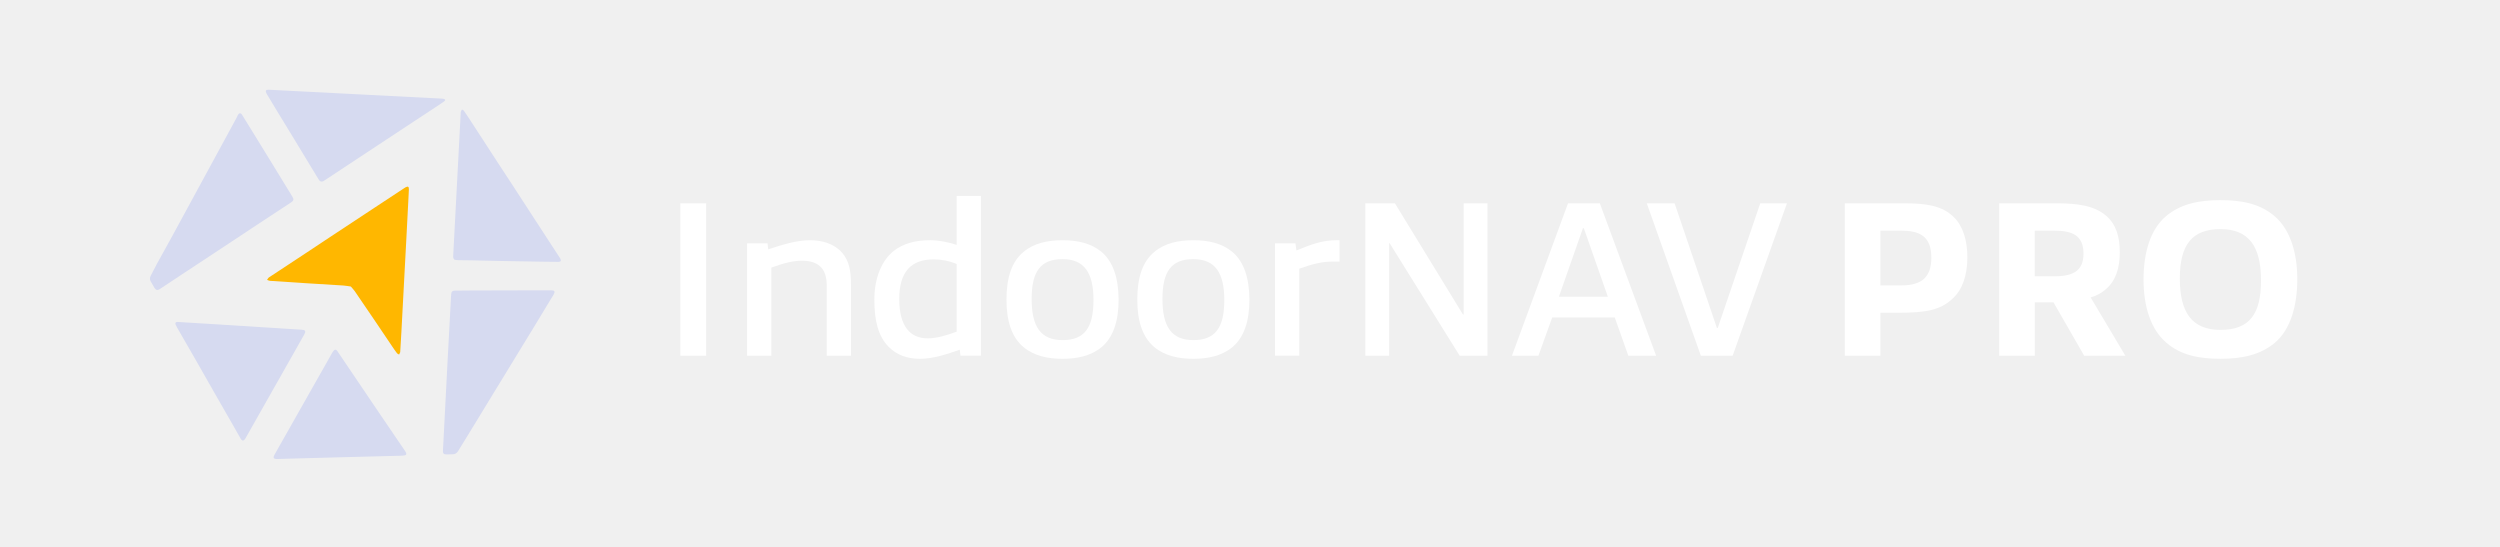
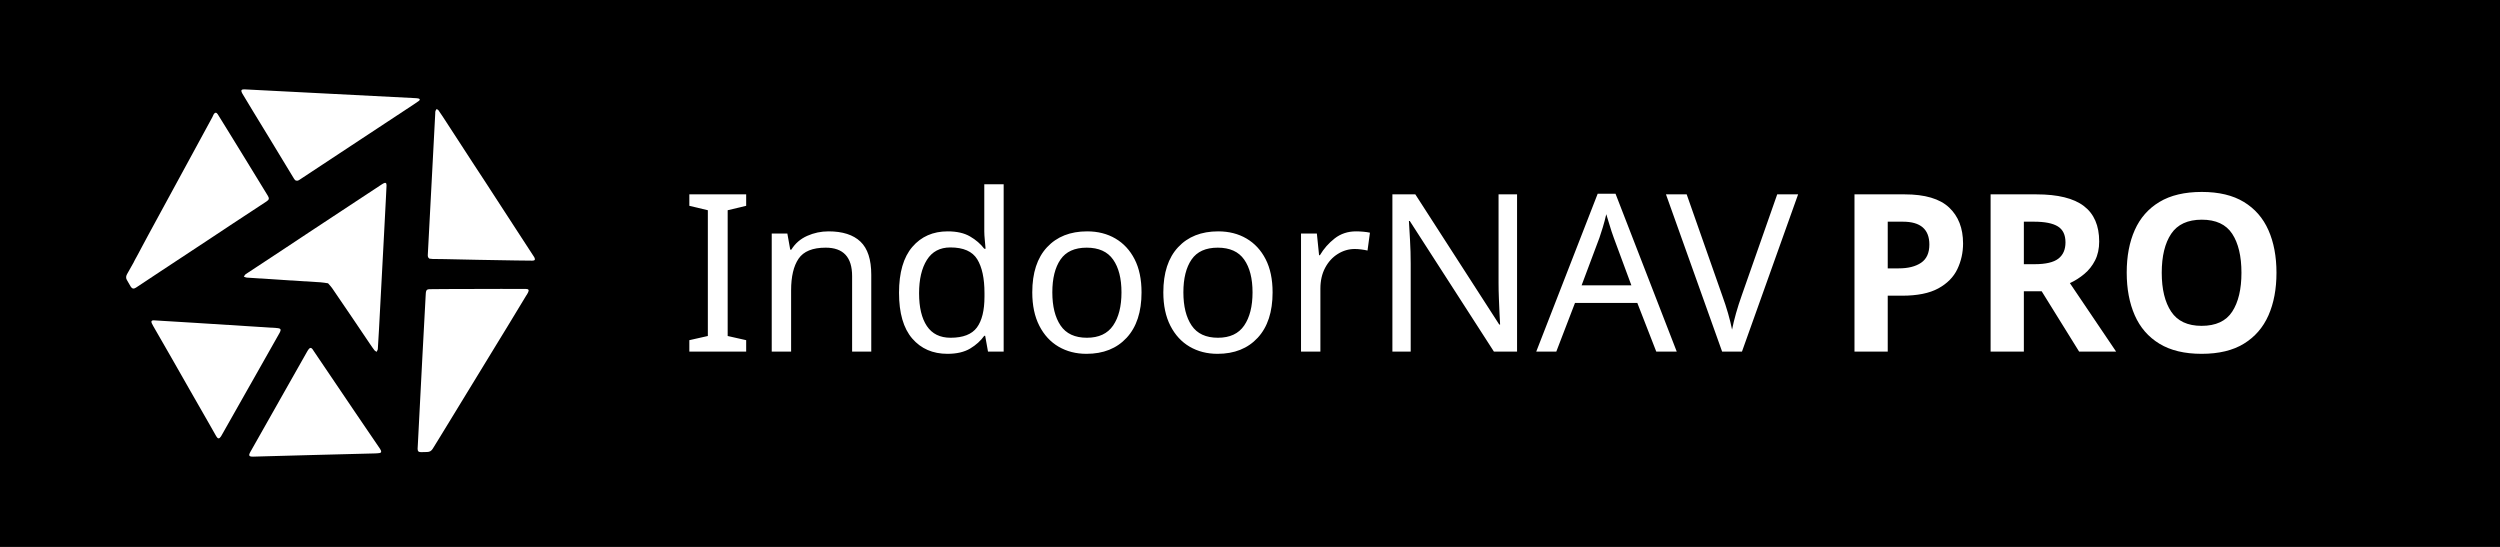
- <svg xmlns="http://www.w3.org/2000/svg" id="d" data-name="logos" viewBox="0 0 1385 303">
+ <svg xmlns="http://www.w3.org/2000/svg" id="e" data-name="Text" viewBox="0 0 1385 303">
+   <rect width="1385" height="303" />
  <g>
-     <path d="M87.01,146.02c2.85-5.04,5.73-10.43,8.55-15.48,1.85-3.32,3.64-6.68,5.45-10.02,2.12-3.89,4.24-7.78,6.35-11.68,1.85-3.4,3.7-6.81,5.55-10.21,2.08-3.83,4.17-7.66,6.25-11.49,1.87-3.43,3.73-6.87,5.6-10.3,2.1-3.86,4.21-7.72,6.3-11.59.28-.52.46-1.1.76-1.61.66-1.13,1.55-1.19,2.25-.09,2.02,3.22,4.01,6.47,6,9.7,3.09,5.02,6.19,10.04,9.27,15.07,3.56,5.8,7.1,11.61,10.66,17.41.66,1.07,1.32,2.14,1.97,3.21.89,1.49.78,2.21-.67,3.17-6.32,4.17-12.66,8.31-18.99,12.48-4.75,3.13-9.48,6.3-14.23,9.43-8.71,5.75-17.43,11.49-26.14,17.24-4.49,2.96-8.96,5.93-13.44,8.9-1.2.79-2.15.61-2.91-.64-.74-1.22-1.44-2.47-2.15-3.72-.62-1.09-.42-2.17.14-3.19" style="fill: #d6daf0;" />
-     <path d="M306.02,164.3c-3.5,5.79-7,11.58-10.51,17.36-2.01,3.31-4.05,6.6-6.06,9.9-3.42,5.59-6.83,11.19-10.24,16.79-2.05,3.36-4.11,6.72-6.17,10.08-3.36,5.5-6.72,11.01-10.08,16.52-2.05,3.36-4.11,6.72-6.17,10.08-.98,1.6-1.98,3.2-2.97,4.81-.71,1.15-1.66,1.84-3.08,1.83-1.19,0-2.37.12-3.56.08-1.36-.04-1.8-.53-1.8-1.88,0-.8.09-1.6.13-2.4.84-16.35,1.68-32.7,2.53-49.05.6-11.43,1.23-22.87,1.84-34.3.02-.42.03-.84.09-1.25.17-1.34.61-1.82,1.94-1.86,2.93-.07,5.86-.07,8.79-.08,10.29-.03,20.58-.06,30.88-.08,4.67,0,9.35,0,14.02.01,1.63,0,1.99.64,1.22,2.1-.24.46-.51.91-.77,1.37-.01,0-.02-.01-.03-.02Z" style="fill: #d6daf0;" />
-     <path d="M194.35,158.73c-1.42-.19-2.81-.47-4.2-.56-6.85-.45-13.71-.84-20.57-1.27-6.68-.42-13.36-.85-20.04-1.32-.54-.04-1.06-.34-1.59-.53.35-.47.61-1.08,1.07-1.38,6.76-4.49,13.55-8.92,20.32-13.39,4.76-3.14,9.49-6.3,14.24-9.44,8.55-5.65,17.12-11.29,25.67-16.93,4.81-3.17,9.63-6.34,14.44-9.51.32-.21.63-.42.96-.61,1.35-.74,1.92-.43,1.87,1.14-.06,2.24-.21,4.48-.33,6.72-.35,6.69-.69,13.38-1.04,20.07-.92,17.48-1.85,34.96-2.79,52.44-.19,3.52-.41,7.03-.62,10.54,0,.14.02.29-.03.41-.19.45-.4.89-.6,1.33-.41-.26-.92-.43-1.2-.79-.89-1.14-1.7-2.35-2.51-3.55-3.13-4.63-6.25-9.28-9.38-13.91-3.79-5.6-7.59-11.2-11.42-16.78-.64-.93-1.45-1.73-2.25-2.68Z" style="fill: #ffb700;" />
-     <path d="M251.93,143.97c-.75-.54-.9-1.25-.87-2.01.88-16.8,1.77-33.6,2.65-50.4.5-9.51,1-19.03,1.5-28.54.02-.42-.02-.86.11-1.25.13-.39.43-.73.65-1.1.34.21.78.34.99.64.92,1.27,1.78,2.58,2.64,3.9,2.84,4.35,5.67,8.71,8.5,13.06,2.54,3.92,5.08,7.84,7.63,11.75,2.5,3.82,5.02,7.63,7.51,11.46,2,3.07,3.99,6.14,5.98,9.21,2.11,3.25,4.22,6.49,6.33,9.73,2.58,3.98,5.17,7.95,7.75,11.92,2.24,3.45,4.49,6.89,6.74,10.34.11.18.25.34.34.52.64,1.29.36,1.86-1.09,1.87-3.03.02-6.07-.05-9.1-.1-7.08-.12-14.15-.23-21.23-.36-6.13-.12-12.27-.27-18.4-.39-2.27-.05-4.53-.04-6.8-.08-.61-.01-1.23-.12-1.84-.19Z" style="fill: #d6daf0;" />
-     <path d="M177.25,100.34c-.17-.21-.49-.54-.72-.92-4.49-7.39-8.97-14.8-13.46-22.19-3.1-5.1-6.22-10.18-9.32-15.28-1.96-3.22-3.9-6.45-5.84-9.68-.13-.21-.24-.43-.35-.65-.65-1.32-.3-1.91,1.15-1.91.45,0,.91.04,1.36.06,31.24,1.6,62.48,3.21,93.72,4.81.7.04,1.41.05,2.08.21.86.21.98.78.27,1.31-.97.74-2,1.4-3.02,2.08-5.21,3.44-10.43,6.87-15.65,10.31-8.6,5.67-17.19,11.33-25.79,17.01-7.34,4.84-14.68,9.69-22.02,14.54-.68.45-1.39.85-2.41.3Z" style="fill: #d6daf0;" />
-     <path d="M152.26,214.08c-5.28,9.33-10.55,18.65-15.83,27.98-.17.3-.34.61-.52.91-.96,1.5-1.77,1.48-2.66-.08-1.28-2.24-2.54-4.49-3.82-6.73-3.52-6.15-7.05-12.28-10.56-18.43-3.48-6.09-6.93-12.19-10.41-18.27-3.41-5.96-6.85-11.91-10.28-17.87-.31-.54-.62-1.1-.86-1.67-.43-1.02-.08-1.57,1.01-1.57.8,0,1.6.1,2.4.15,6.76.41,13.52.82,20.27,1.24,10.76.67,21.52,1.36,32.29,2.04,4.49.28,8.98.58,13.48.86,2.57.16,2.89.72,1.59,3.01-5.36,9.48-10.72,18.96-16.09,28.44Z" style="fill: #d6daf0;" />
-     <path d="M168.14,223.53c5.22-9.23,10.45-18.47,15.68-27.7.29-.51.6-1.03.97-1.48.72-.87,1.33-.85,2.04.04.32.41.57.87.87,1.31,7.8,11.54,15.59,23.08,23.4,34.6,4.44,6.56,8.91,13.1,13.37,19.65.19.29.36.6.49.92.3.73.08,1.27-.72,1.4-.82.13-1.66.18-2.5.21-11.65.3-23.29.59-34.94.9-8.79.23-17.57.47-26.36.71-2.23.06-4.46.17-6.69.2-2.34.03-2.68-.6-1.5-2.69,5.29-9.36,10.59-18.71,15.88-28.07Z" style="fill: #d6daf0;" />
+     <path d="M74.51,144.39c2.84-5.01,4.99-9.47,7.8-14.5,1.84-3.3,3.62-6.64,5.42-9.97,2.11-3.87,4.21-7.74,6.32-11.62,1.84-3.38,3.68-6.77,5.52-10.15,2.07-3.81,4.15-7.62,6.22-11.43,1.86-3.41,3.71-6.83,5.57-10.25,2.09-3.84,4.18-7.68,6.27-11.53.28-.52.46-1.09.75-1.6.66-1.13,1.54-1.18,2.23-.08,2.01,3.2,3.98,6.43,5.97,9.65,3.08,5,6.15,9.99,9.22,14.99,3.54,5.77,7.07,11.55,10.6,17.32.65,1.07,1.32,2.12,1.96,3.2.89,1.48.77,2.2-.67,3.15-6.29,4.15-12.6,8.27-18.89,12.42-4.73,3.11-9.43,6.26-14.15,9.38-8.66,5.72-17.34,11.43-26,17.15-4.46,2.95-8.92,5.9-13.37,8.86-1.19.79-2.14.6-2.89-.64-.74-1.21-1.43-2.46-2.14-3.7-.62-1.09-.42-2.16.14-3.18,1.24-2.25,2.52-4.47,3.78-6.71-.12-.07.46-.69.34-.76Z" style="fill: #fff;" />
+     <path d="M291.68,163.49c-3.49,5.76-6.97,11.52-10.46,17.27-2,3.29-4.02,6.56-6.03,9.85-3.4,5.57-6.79,11.13-10.19,16.7-2.04,3.35-4.09,6.69-6.13,10.03-3.35,5.48-6.69,10.95-10.03,16.43-2.04,3.34-4.09,6.69-6.14,10.03-.98,1.6-1.97,3.19-2.95,4.78-.7,1.14-1.66,1.83-3.06,1.82-1.18,0-2.36.12-3.54.08-1.36-.04-1.79-.53-1.79-1.87,0-.8.08-1.59.13-2.39.84-16.26,1.67-32.53,2.52-48.79.59-11.37,1.22-22.75,1.83-34.12.02-.42.03-.83.09-1.25.17-1.33.6-1.81,1.93-1.85,2.91-.07,5.83-.07,8.74-.08,10.24-.03,20.48-.06,30.72-.08,4.65,0,9.3,0,13.95.01,1.62,0,1.98.64,1.22,2.09-.24.46-.51.91-.77,1.36-.01,0-.02-.01-.03-.02Z" style="fill: #fff;" />
+     <path d="M181.76,156.95c-1.43-.2-2.82-.47-4.23-.56-6.89-.45-13.79-.84-20.69-1.28-6.72-.42-13.44-.86-20.16-1.32-.54-.04-1.06-.35-1.6-.53.35-.47.61-1.08,1.07-1.39,6.8-4.51,13.63-8.98,20.44-13.47,4.78-3.15,9.55-6.34,14.33-9.5,8.61-5.68,17.22-11.36,25.83-17.03,4.84-3.19,9.68-6.38,14.53-9.57.32-.21.64-.43.97-.61,1.36-.75,1.93-.43,1.89,1.15-.06,2.26-.21,4.51-.33,6.76-.35,6.73-.69,13.46-1.05,20.19-.93,17.58-1.86,35.16-2.8,52.75-.19,3.54-.42,7.07-.63,10.61,0,.14.02.29-.03.41-.19.45-.4.89-.61,1.34-.41-.26-.93-.44-1.21-.8-.89-1.15-1.71-2.36-2.53-3.57-3.15-4.66-6.28-9.33-9.44-13.99-3.82-5.64-7.64-11.27-11.49-16.88-.64-.93-1.45-1.74-2.27-2.7Z" style="fill: #fff;" />
+     <path d="M237.86,143.27c-.75-.53-.9-1.24-.86-2,.88-16.71,1.76-33.42,2.64-50.14.5-9.46,1-18.93,1.49-28.39.02-.42-.02-.85.11-1.24.13-.39.42-.73.65-1.09.34.21.77.34.99.64.91,1.27,1.77,2.57,2.62,3.88,2.82,4.33,5.64,8.66,8.46,13,2.53,3.9,5.05,7.8,7.59,11.69,2.48,3.8,4.99,7.59,7.47,11.4,1.99,3.05,3.96,6.11,5.95,9.17,2.1,3.23,4.19,6.46,6.29,9.68,2.57,3.95,5.14,7.91,7.71,11.86,2.23,3.43,4.47,6.86,6.7,10.29.11.17.25.34.34.52.63,1.29.35,1.85-1.09,1.86-3.02.02-6.03-.05-9.05-.1-7.04-.11-14.08-.23-21.12-.36-6.1-.12-12.2-.27-18.31-.39-2.25-.05-4.51-.04-6.76-.08-.61-.01-1.22-.12-1.83-.19Z" style="fill: #fff;" />
+     <path d="M163.57,99.86c-.17-.21-.49-.53-.72-.91-4.47-7.36-8.92-14.72-13.39-22.08-3.08-5.07-6.19-10.13-9.27-15.2-1.95-3.2-3.88-6.42-5.81-9.63-.13-.21-.24-.42-.35-.64-.65-1.32-.3-1.9,1.15-1.9.45,0,.9.04,1.35.06,31.08,1.59,62.16,3.19,93.23,4.79.69.04,1.4.05,2.07.21.86.21.97.77.27,1.3-.97.73-1.99,1.4-3,2.07-5.19,3.42-10.38,6.84-15.57,10.26-8.55,5.64-17.1,11.28-25.66,16.92-7.3,4.82-14.6,9.64-21.91,14.46-.68.45-1.38.84-2.4.29Z" style="fill: #fff;" />
+     <path d="M138.71,213.01c-5.25,9.28-10.5,18.56-15.75,27.84-.17.3-.33.61-.52.9-.96,1.5-1.76,1.48-2.65-.08-1.27-2.23-2.53-4.47-3.8-6.7-3.5-6.11-7.01-12.22-10.5-18.34-3.46-6.06-6.89-12.13-10.36-18.18-3.4-5.93-6.82-11.85-10.22-17.78-.31-.54-.62-1.09-.86-1.66-.43-1.01-.08-1.56,1-1.56.8,0,1.59.1,2.39.15,6.72.41,13.45.81,20.17,1.23,10.71.67,21.41,1.35,32.12,2.03,4.47.28,8.94.58,13.41.86,2.56.16,2.87.72,1.58,3-5.33,9.43-10.67,18.86-16,28.29Z" style="fill: #fff;" />
+     <path d="M154.51,222.41c5.2-9.19,10.39-18.37,15.6-27.56.29-.51.6-1.02.97-1.48.71-.87,1.33-.85,2.03.04.32.41.57.87.86,1.3,7.76,11.48,15.51,22.96,23.28,34.42,4.42,6.52,8.87,13.03,13.3,19.54.19.28.36.6.49.92.3.73.08,1.27-.71,1.39-.82.13-1.65.18-2.48.21-11.58.3-23.17.59-34.75.89-8.74.23-17.48.47-26.22.71-2.22.06-4.44.17-6.66.19-2.33.03-2.66-.6-1.49-2.67,5.26-9.31,10.53-18.61,15.8-27.92Z" style="fill: #fff;" />
  </g>
-   <g>
-     <path d="M376.91,197.06v-84.43h14.3v84.43h-14.3Z" style="fill: #fff;" />
-     <path d="M458.01,197.06v-38.95c0-10.11-5.42-13.68-13.8-13.68-4.81,0-10.11,1.36-16.89,3.82v48.81h-13.44v-62.25h11.34l.37,3.33c7.89-2.59,15.65-5.05,23.05-5.05,6.78,0,13.44,1.85,17.87,6.9,4.07,4.68,4.93,10.48,4.93,17.63v39.44h-13.44Z" style="fill: #fff;" />
-     <path d="M532.09,197.06l-.37-3.33c-7.03,2.47-14.79,5.05-22.06,5.05s-12.94-2.22-17.38-6.66c-5.79-5.92-7.89-14.54-7.89-26.13,0-12.2,4.19-21.69,10.6-26.87,5.3-4.19,11.96-6.04,20.34-6.04,4.93,0,10.11,1.11,14.67,2.59v-27.12h13.44v88.5h-11.34ZM529.99,183.75v-37.47c-3.94-1.73-8.5-2.59-12.7-2.59-12.33,0-19.11,6.66-19.11,21.94s6.16,21.82,15.78,21.82c5.05,0,10.6-1.73,16.02-3.7Z" style="fill: #fff;" />
-     <path d="M566.96,192.25c-6.41-5.42-9.37-14.17-9.37-26.25s2.83-20.95,9.37-26.38c5.79-4.93,13.44-6.53,21.69-6.53s15.78,1.6,21.69,6.53c6.29,5.42,9.25,14.17,9.37,26.25,0,12.08-2.96,20.95-9.37,26.38-5.92,4.93-13.56,6.53-21.69,6.53s-15.78-1.6-21.69-6.53ZM605.79,166.24c0-15.04-5.05-22.68-17.13-22.68s-17.13,6.66-17.13,22.06,5.05,22.8,17.13,22.8,17.13-6.78,17.13-22.19Z" style="fill: #fff;" />
-     <path d="M639.43,192.25c-6.41-5.42-9.37-14.17-9.37-26.25s2.83-20.95,9.37-26.38c5.79-4.93,13.44-6.53,21.69-6.53s15.78,1.6,21.69,6.53c6.29,5.42,9.25,14.17,9.37,26.25,0,12.08-2.96,20.95-9.37,26.38-5.92,4.93-13.56,6.53-21.69,6.53s-15.78-1.6-21.69-6.53ZM678.26,166.24c0-15.04-5.05-22.68-17.13-22.68s-17.13,6.66-17.13,22.06,5.05,22.8,17.13,22.8,17.13-6.78,17.13-22.19Z" style="fill: #fff;" />
-     <path d="M706.36,197.06v-62.25h11.34l.49,3.94c8.87-3.57,14.42-5.67,22.43-5.67h1.48v11.83h-3.45c-6.04,0-10.85,1.11-18.86,3.94v48.19h-13.44Z" style="fill: #fff;" />
-     <path d="M808.66,197.06l-38.83-62.37h-.25v62.37h-13.19v-84.43h16.39l37.72,61.63h.37v-61.63h13.19v84.43h-15.41Z" style="fill: #fff;" />
-     <path d="M902.09,197.06l-7.52-21.2h-34.64l-7.64,21.2h-14.67l31.06-84.43h17.63l31.18,84.43h-15.41ZM877.43,126.43h-.49l-13.31,37.96h27.12l-13.31-37.96Z" style="fill: #fff;" />
-     <path d="M942.27,197.06l-29.95-84.43h15.41l23.42,69.03h.49l23.54-69.03h14.79l-30.08,84.43h-17.63Z" style="fill: #fff;" />
-     <path d="M1081.79,165.38c-6.9,6.53-14.91,7.89-30.57,7.89h-9.49v23.79h-19.72v-84.43h32.66c12.45,0,21.2,1.23,27.73,7.64,5.05,4.93,7.52,12.82,7.52,22.31,0,10.35-2.96,18.12-8.14,22.8ZM1053.19,127.79h-11.46v30.32h11.59c11.46,0,16.64-4.68,16.64-15.41,0-12.08-6.78-14.91-16.76-14.91Z" style="fill: #fff;" />
-     <path d="M1154.63,197.06l-17.01-29.58h-10.35v29.58h-19.72v-84.43h31.55c11.83,0,21.2,1.23,27.86,7.03,5.42,4.81,7.4,11.46,7.4,20.34,0,8.38-2.22,15.78-8.01,20.46-2.22,1.97-5.05,3.45-8.14,4.31l19.23,32.29h-22.8ZM1138.11,127.79h-10.85v25.27h10.97c11.34,0,16.02-3.82,16.02-12.57,0-9.98-6.04-12.7-16.15-12.7Z" style="fill: #fff;" />
-     <path d="M1260.13,119.77c8.75,7.52,12.57,20.46,12.57,34.88s-3.58,27.73-12.45,35.25c-8.26,6.9-18.49,8.87-30.08,8.87s-21.82-1.85-29.95-8.87c-8.88-7.52-12.7-20.46-12.7-35.01s3.58-27.61,12.45-35.13c8.26-6.9,18.37-8.88,30.08-8.88s21.82,1.85,30.08,8.88ZM1252.61,155.4c0-18.74-6.66-28.47-22.43-28.47s-22.56,8.63-22.56,27.36,6.66,28.47,22.56,28.47,22.43-8.63,22.43-27.36Z" style="fill: #fff;" />
-   </g>
+   <text transform="translate(377.02 194.8)" style="fill: rgb(255, 255, 255); font-size: 122.02px; white-space: pre;">
+     <tspan x="0" y="0" style="font-family: AllumiStd-Demi, 'Allumi Std'; font-weight: 300; letter-spacing: -.01em;">IndoorNAV</tspan>
+     <tspan x="620.34" y="0" style="font-family: AllumiStd-Demi, 'Allumi Std'; font-weight: 300; letter-spacing: -.13em;"> </tspan>
+     <tspan x="639.38" y="0" style="font-family: AllumiStd-ExtraBold, 'Allumi Std'; font-weight: 700; letter-spacing: -.01em;">PRO</tspan>
+   </text>
</svg>
